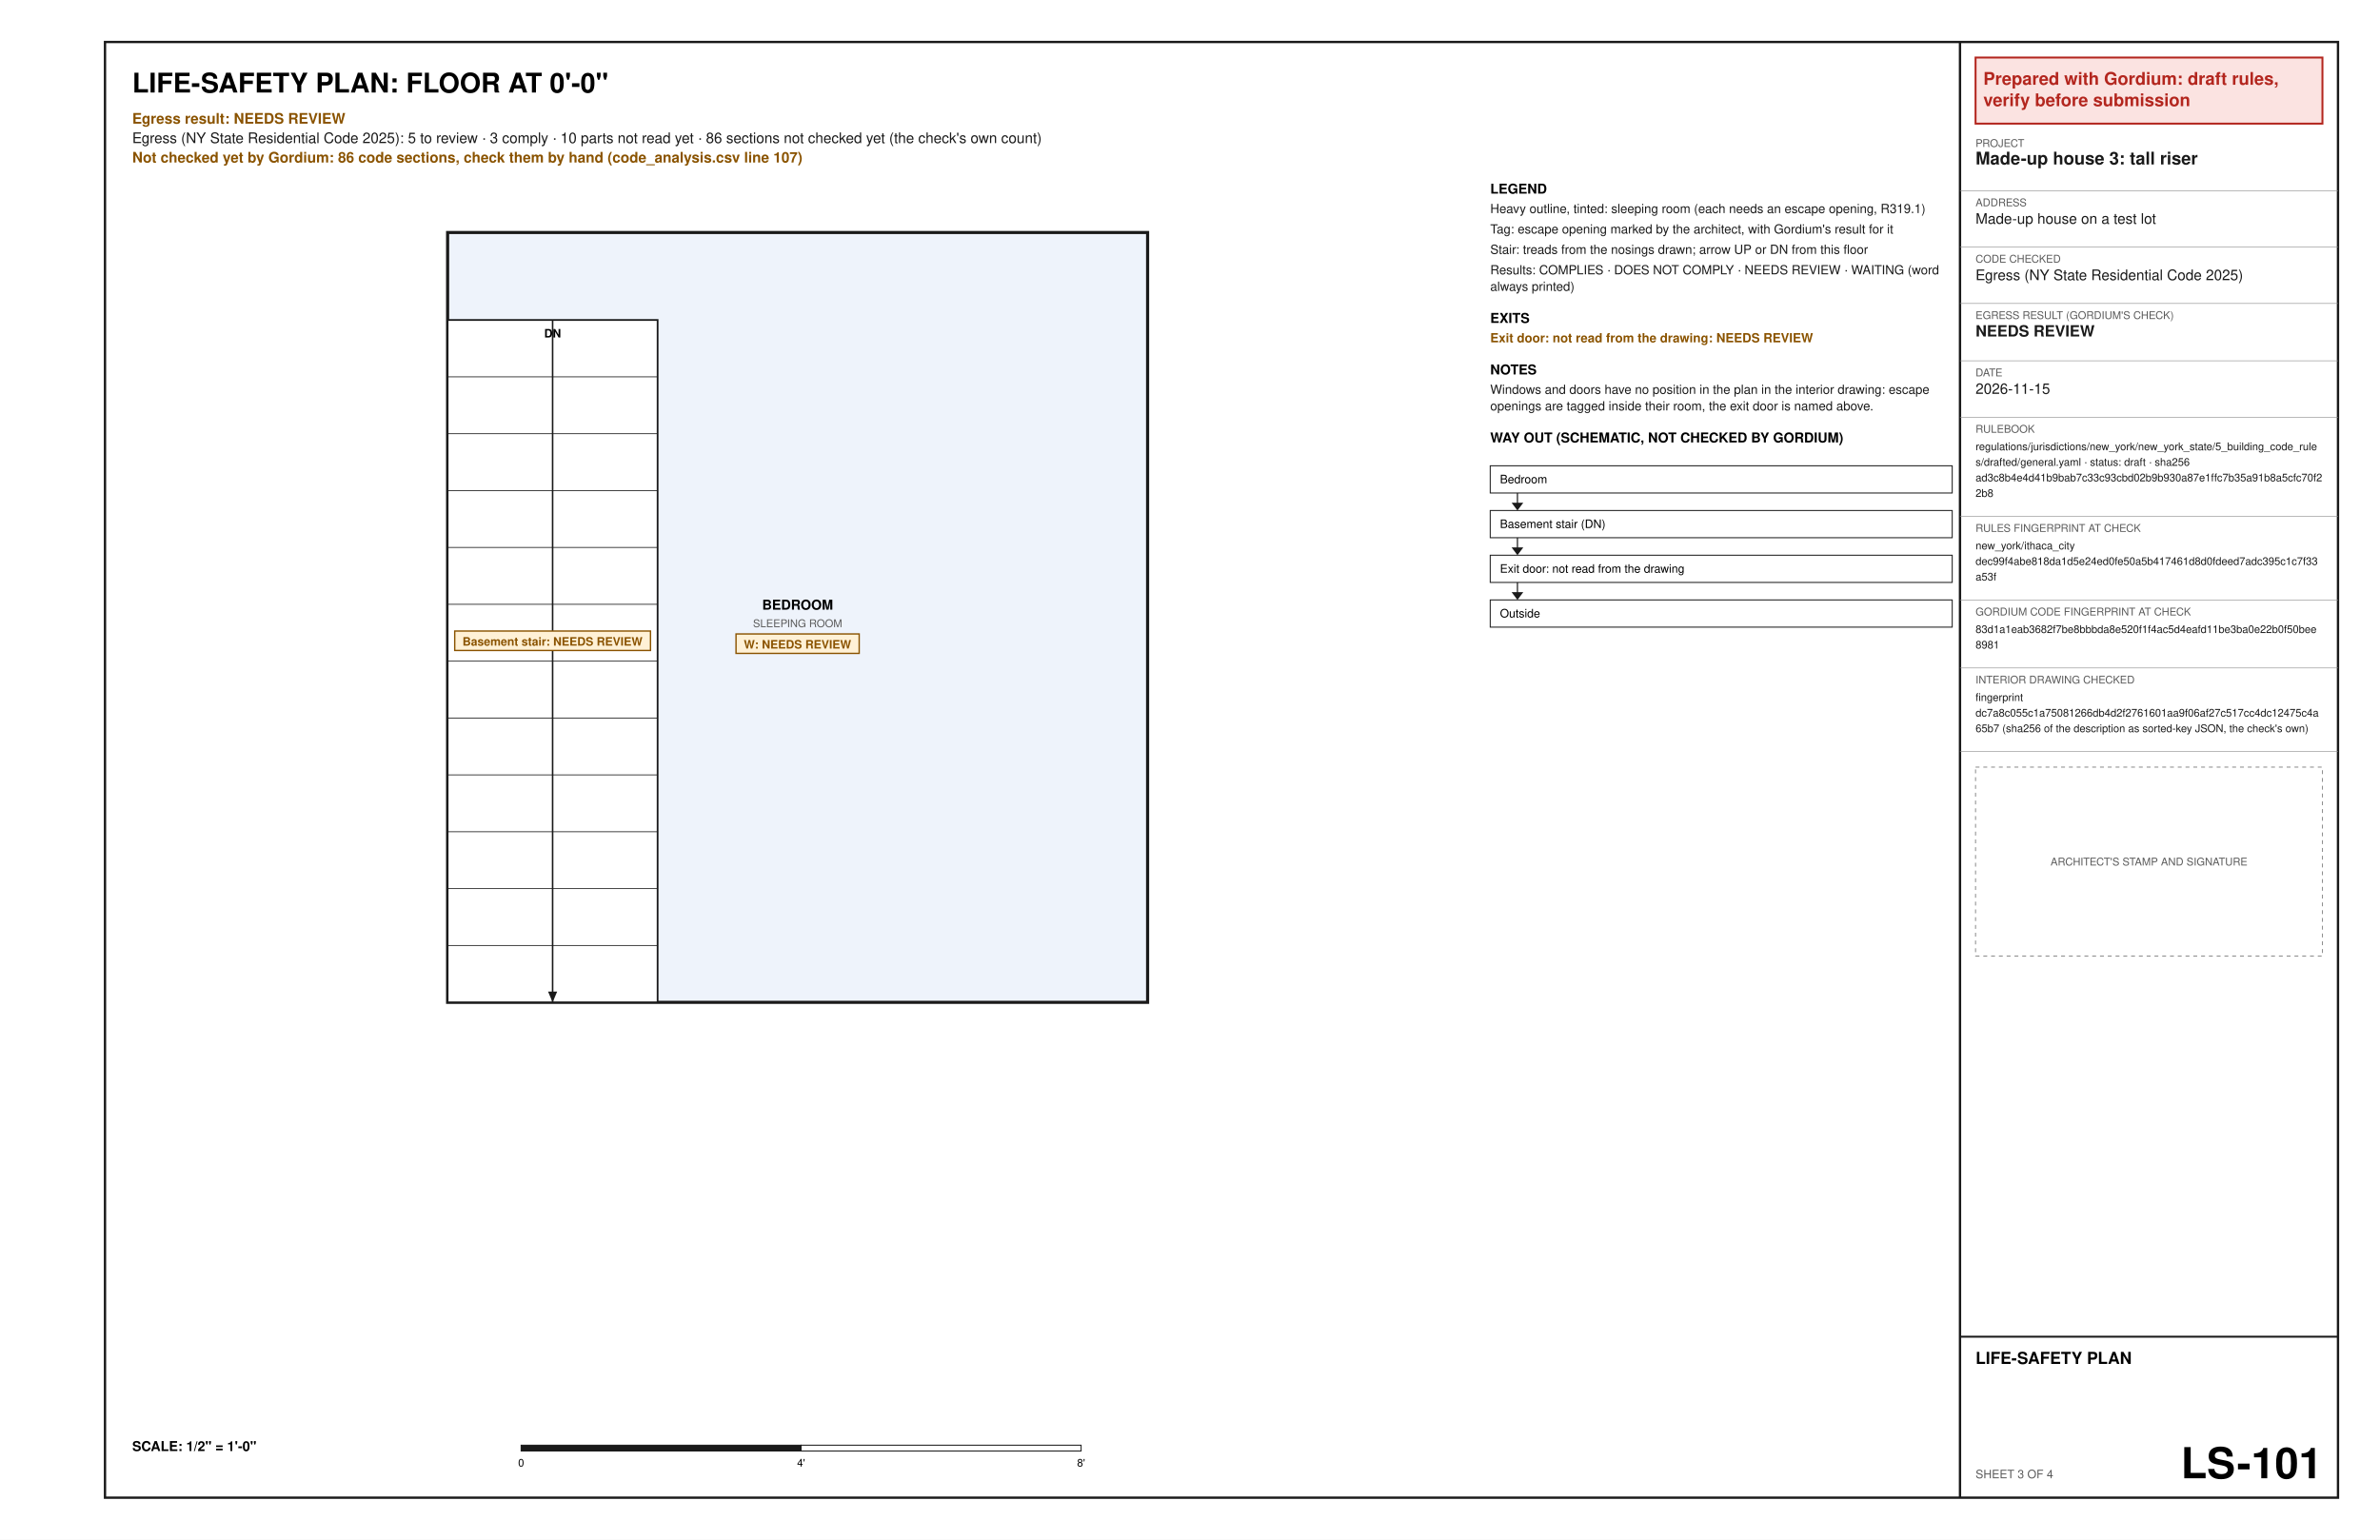
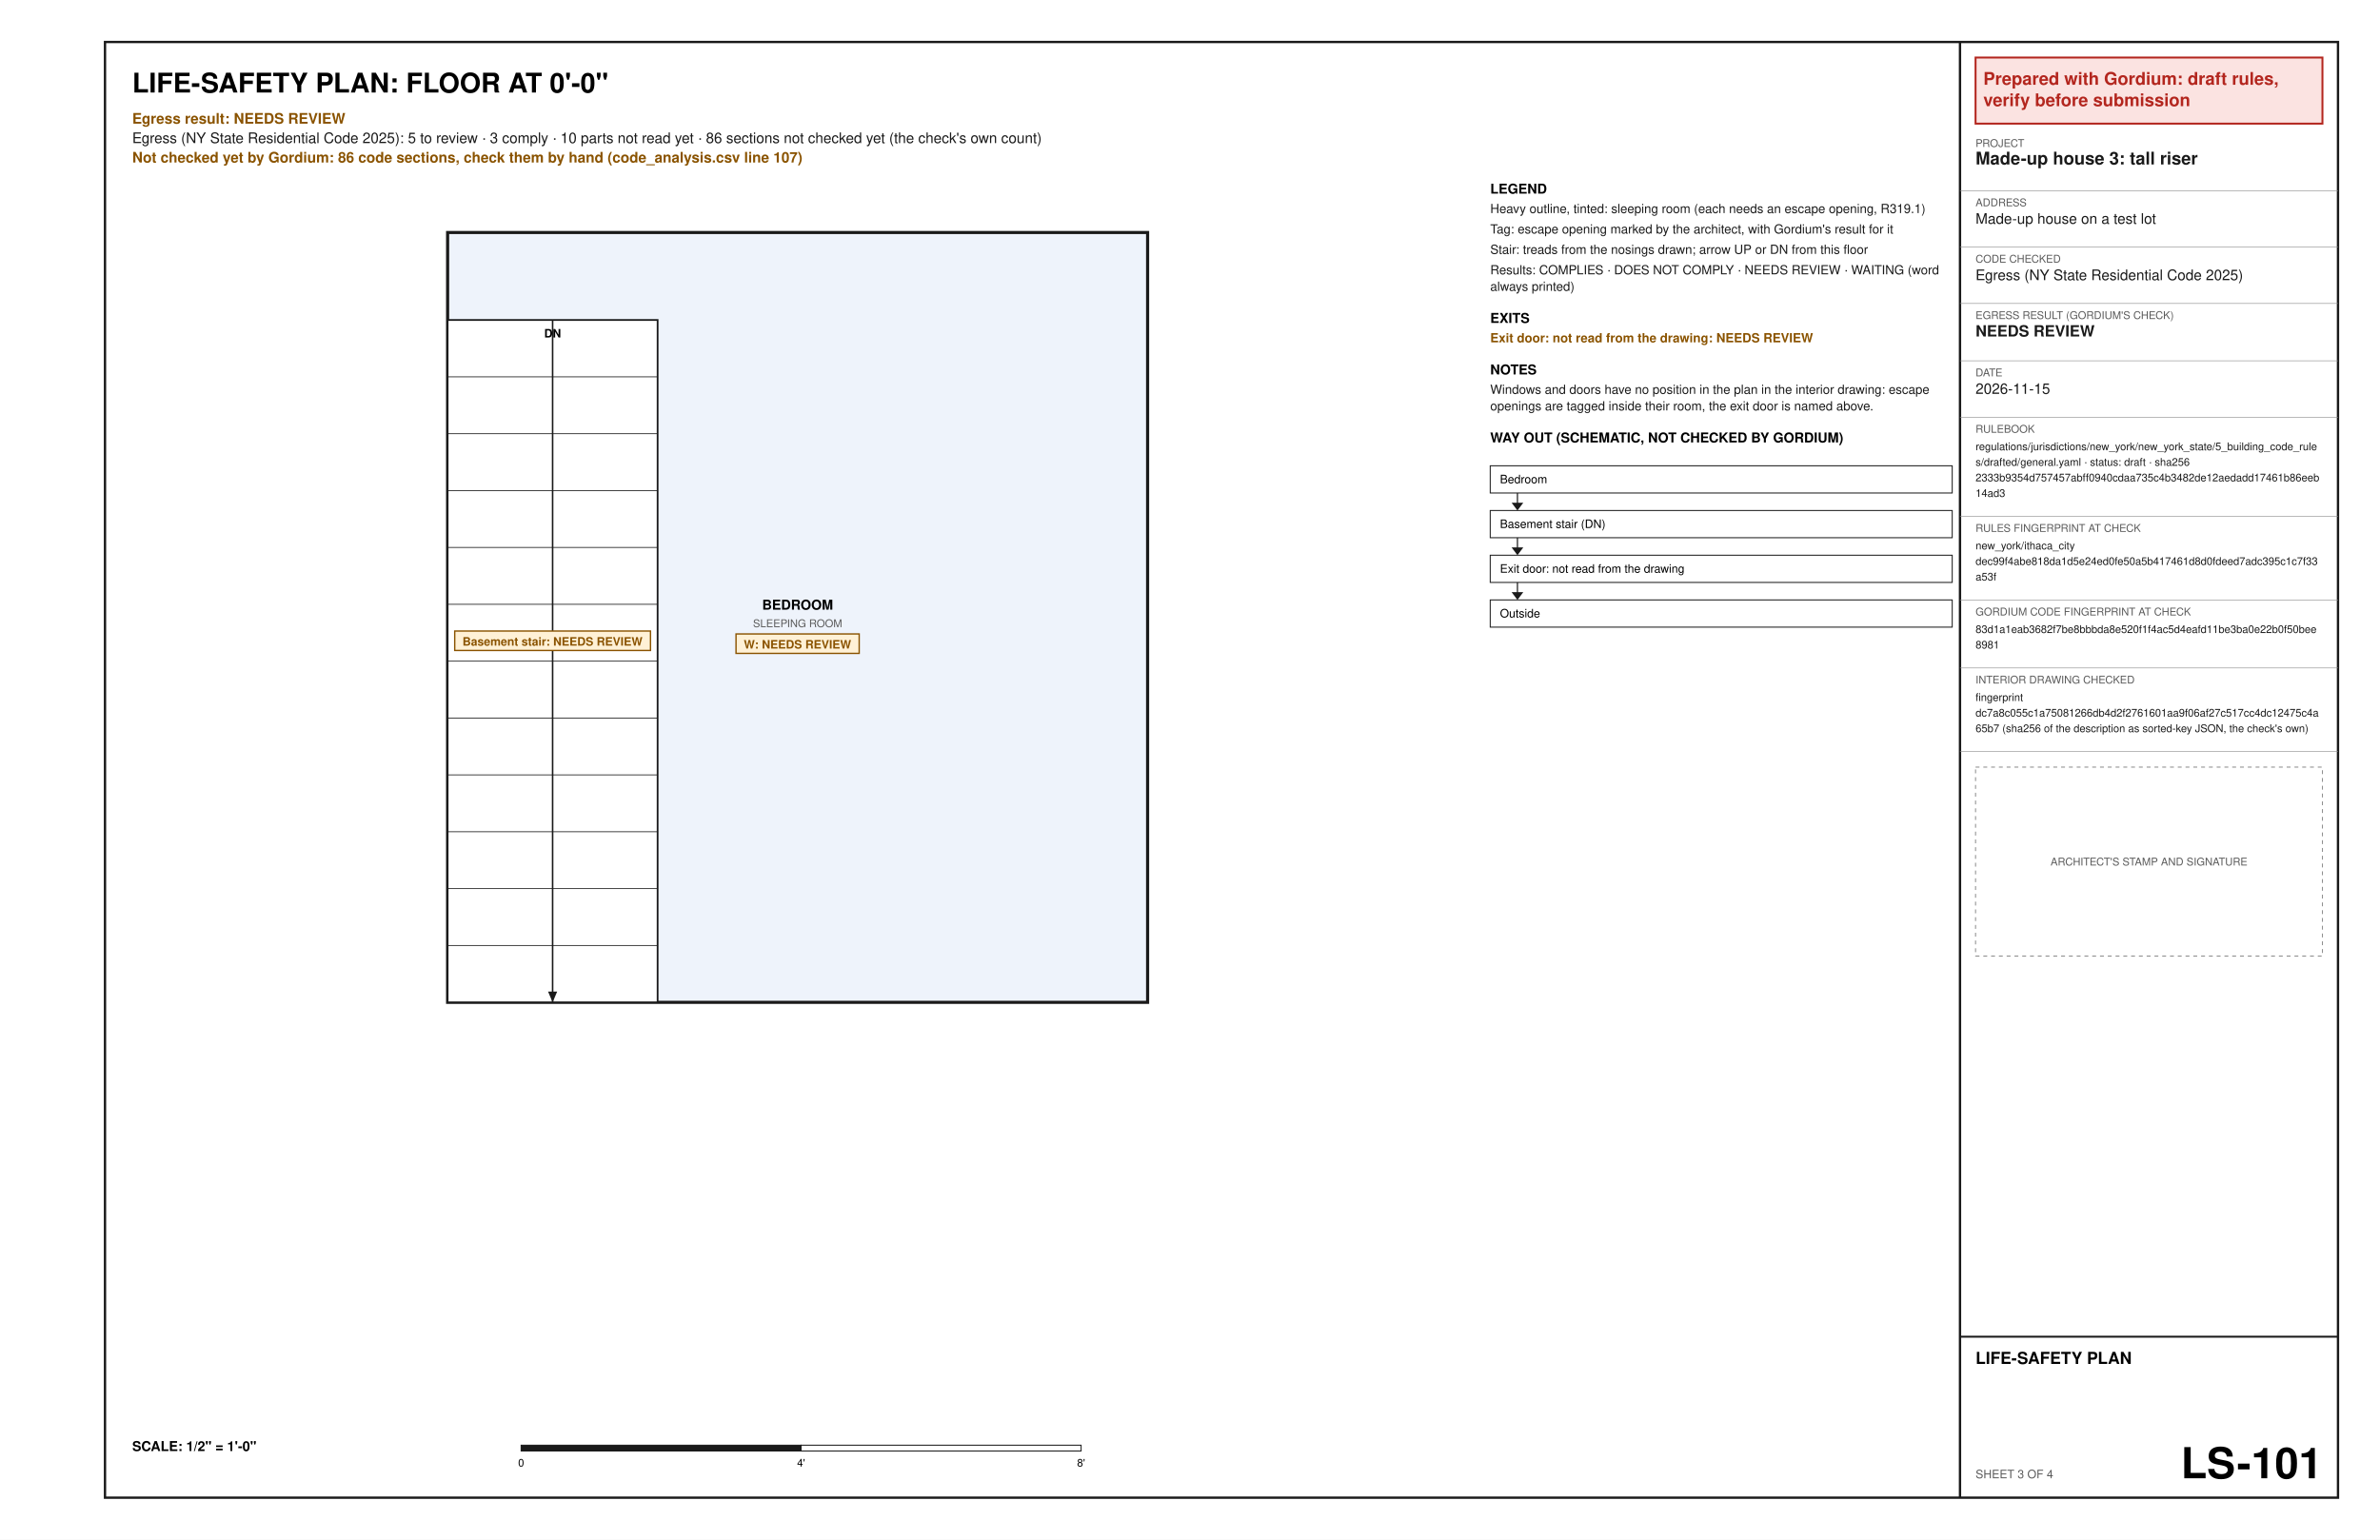
<svg xmlns="http://www.w3.org/2000/svg" width="17in" height="11in" viewBox="0 0 1224 792" font-family="Helvetica, Arial, sans-serif">
  <rect x="0" y="0" width="1224" height="792" fill="#ffffff" />
  <text x="68" y="47.6" font-size="14" font-weight="bold" text-anchor="start" fill="#000000" xml:space="preserve">LIFE-SAFETY PLAN: FLOOR AT 0'-0"</text>
  <text x="68" y="63.6" font-size="7.5" font-weight="bold" text-anchor="start" fill="#8a5300" xml:space="preserve">Egress result: NEEDS REVIEW</text>
  <text x="68" y="73.6" font-size="7.5" text-anchor="start" fill="#1a1a1a" xml:space="preserve">Egress (NY State Residential Code 2025): 5 to review · 3 comply · 10 parts not read yet · 86 sections not checked yet (the check's own count)</text>
  <text x="68" y="83.6" font-size="7.5" font-weight="bold" text-anchor="start" fill="#8a5300" xml:space="preserve">Not checked yet by Gordium: 86 code sections, check them by hand (code_analysis.csv line 107)</text>
  <polygon points="230.2,515.6 590.2,515.6 590.2,119.6 230.2,119.6" fill="#eef3fb" stroke="#1a1a1a" stroke-width="1.6" />
  <text x="410.2" y="313.6" font-size="7" font-weight="bold" text-anchor="middle" fill="#000000" xml:space="preserve">BEDROOM</text>
  <text x="410.2" y="322.6" font-size="5.5" text-anchor="middle" fill="#5a5a5a" xml:space="preserve">SLEEPING ROOM</text>
  <polygon points="378.53,326.1 441.87,326.1 441.87,336.1 378.53,336.1" fill="#fff1d6" stroke="#8a5300" stroke-width="0.7" />
  <text x="382.53" y="333.6" font-size="6" font-weight="bold" text-anchor="start" fill="#8a5300" xml:space="preserve">W: NEEDS REVIEW</text>
  <polygon points="230.2,515.6 338.2,515.6 338.2,164.6 230.2,164.6" fill="#ffffff" stroke="#1a1a1a" stroke-width="0.9" />
  <line x1="230.2" y1="486.35" x2="338.2" y2="486.35" stroke="#1a1a1a" stroke-width="0.4" />
  <line x1="230.2" y1="457.1" x2="338.2" y2="457.1" stroke="#1a1a1a" stroke-width="0.4" />
  <line x1="230.2" y1="427.85" x2="338.2" y2="427.85" stroke="#1a1a1a" stroke-width="0.4" />
  <line x1="230.2" y1="398.6" x2="338.2" y2="398.6" stroke="#1a1a1a" stroke-width="0.4" />
  <line x1="230.2" y1="369.35" x2="338.2" y2="369.35" stroke="#1a1a1a" stroke-width="0.4" />
  <line x1="230.2" y1="340.1" x2="338.2" y2="340.1" stroke="#1a1a1a" stroke-width="0.4" />
  <line x1="230.2" y1="310.85" x2="338.2" y2="310.85" stroke="#1a1a1a" stroke-width="0.4" />
  <line x1="230.2" y1="281.6" x2="338.2" y2="281.6" stroke="#1a1a1a" stroke-width="0.4" />
  <line x1="230.2" y1="252.35" x2="338.2" y2="252.35" stroke="#1a1a1a" stroke-width="0.4" />
  <line x1="230.2" y1="223.1" x2="338.2" y2="223.1" stroke="#1a1a1a" stroke-width="0.4" />
  <line x1="230.2" y1="193.85" x2="338.2" y2="193.85" stroke="#1a1a1a" stroke-width="0.4" />
  <line x1="284.2" y1="164.6" x2="284.2" y2="515.6" stroke="#1a1a1a" stroke-width="0.8" />
  <polygon points="284.2,515.6 281.86,510.07 286.54,510.07" fill="#1a1a1a" />
  <text x="284.2" y="173.6" font-size="6" font-weight="bold" text-anchor="middle" fill="#000000" xml:space="preserve">DN</text>
  <polygon points="233.86,324.6 334.54,324.6 334.54,334.6 233.86,334.6" fill="#fff1d6" stroke="#8a5300" stroke-width="0.7" />
  <text x="237.86" y="332.1" font-size="6" font-weight="bold" text-anchor="start" fill="#8a5300" xml:space="preserve">Basement stair: NEEDS REVIEW</text>
  <text x="68" y="746.4" font-size="7" font-weight="bold" text-anchor="start" fill="#000000" xml:space="preserve">SCALE: 1/2" = 1'-0"</text>
  <polygon points="268,743.4 412,743.4 412,746.4 268,746.4" fill="#1a1a1a" stroke="#1a1a1a" stroke-width="0.5" />
  <polygon points="412,743.4 556,743.4 556,746.4 412,746.4" fill="#ffffff" stroke="#1a1a1a" stroke-width="0.5" />
  <text x="268" y="754.4" font-size="5.5" text-anchor="middle" fill="#000000" xml:space="preserve">0</text>
  <text x="412" y="754.4" font-size="5.5" text-anchor="middle" fill="#000000" xml:space="preserve">4'</text>
  <text x="556" y="754.4" font-size="5.5" text-anchor="middle" fill="#000000" xml:space="preserve">8'</text>
  <text x="766.4" y="99.6" font-size="7" font-weight="bold" text-anchor="start" fill="#000000" xml:space="preserve">LEGEND</text>
  <text x="766.4" y="109.6" font-size="6.5" text-anchor="start" fill="#1a1a1a" xml:space="preserve">Heavy outline, tinted: sleeping room (each needs an escape opening, R319.1)</text>
  <text x="766.4" y="120.1" font-size="6.5" text-anchor="start" fill="#1a1a1a" xml:space="preserve">Tag: escape opening marked by the architect, with Gordium's result for it</text>
  <text x="766.4" y="130.6" font-size="6.5" text-anchor="start" fill="#1a1a1a" xml:space="preserve">Stair: treads from the nosings drawn; arrow UP or DN from this floor</text>
  <text x="766.4" y="141.1" font-size="6.5" text-anchor="start" fill="#1a1a1a" xml:space="preserve">Results: COMPLIES · DOES NOT COMPLY · NEEDS REVIEW · WAITING (word</text>
  <text x="766.4" y="149.6" font-size="6.5" text-anchor="start" fill="#1a1a1a" xml:space="preserve">always printed)</text>
  <text x="766.4" y="166.1" font-size="7" font-weight="bold" text-anchor="start" fill="#000000" xml:space="preserve">EXITS</text>
  <text x="766.4" y="176.1" font-size="6.5" font-weight="bold" text-anchor="start" fill="#8a5300" xml:space="preserve">Exit door: not read from the drawing: NEEDS REVIEW</text>
  <text x="766.4" y="192.6" font-size="7" font-weight="bold" text-anchor="start" fill="#000000" xml:space="preserve">NOTES</text>
  <text x="766.4" y="202.6" font-size="6.5" text-anchor="start" fill="#1a1a1a" xml:space="preserve">Windows and doors have no position in the plan in the interior drawing: escape</text>
  <text x="766.4" y="211.1" font-size="6.5" text-anchor="start" fill="#1a1a1a" xml:space="preserve">openings are tagged inside their room, the exit door is named above.</text>
  <text x="766.4" y="227.6" font-size="7" font-weight="bold" text-anchor="start" fill="#000000" xml:space="preserve">WAY OUT (SCHEMATIC, NOT CHECKED BY GORDIUM)</text>
  <polygon points="766.4,239.6 1004,239.6 1004,253.6 766.4,253.6" fill="none" stroke="#1a1a1a" stroke-width="0.5" />
  <text x="771.4" y="248.6" font-size="6" text-anchor="start" fill="#000000" xml:space="preserve">Bedroom</text>
  <line x1="780.4" y1="253.6" x2="780.4" y2="261.6" stroke="#1a1a1a" stroke-width="0.6" />
  <polygon points="777.4,258.6 783.4,258.6 780.4,262.6" fill="#1a1a1a" />
  <polygon points="766.4,262.6 1004,262.6 1004,276.6 766.4,276.6" fill="none" stroke="#1a1a1a" stroke-width="0.5" />
  <text x="771.4" y="271.6" font-size="6" text-anchor="start" fill="#000000" xml:space="preserve">Basement stair (DN)</text>
  <line x1="780.4" y1="276.6" x2="780.4" y2="284.6" stroke="#1a1a1a" stroke-width="0.6" />
  <polygon points="777.4,281.6 783.4,281.6 780.4,285.6" fill="#1a1a1a" />
  <polygon points="766.4,285.6 1004,285.6 1004,299.6 766.4,299.6" fill="none" stroke="#1a1a1a" stroke-width="0.5" />
  <text x="771.4" y="294.6" font-size="6" text-anchor="start" fill="#000000" xml:space="preserve">Exit door: not read from the drawing</text>
  <line x1="780.4" y1="299.6" x2="780.4" y2="307.6" stroke="#1a1a1a" stroke-width="0.6" />
  <polygon points="777.4,304.6 783.4,304.6 780.4,308.6" fill="#1a1a1a" />
  <polygon points="766.4,308.6 1004,308.6 1004,322.6 766.4,322.6" fill="none" stroke="#1a1a1a" stroke-width="0.5" />
  <text x="771.4" y="317.6" font-size="6" text-anchor="start" fill="#000000" xml:space="preserve">Outside</text>
  <polygon points="54,21.6 1202.4,21.6 1202.4,770.4 54,770.4" fill="none" stroke="#1a1a1a" stroke-width="1.2" />
  <line x1="1008" y1="21.6" x2="1008" y2="770.4" stroke="#1a1a1a" stroke-width="1.2" />
  <polygon points="1016,29.6 1194.4,29.6 1194.4,63.6 1016,63.6" fill="#fbe3e1" stroke="#b3261e" stroke-width="1" />
  <text x="1020" y="43.6" font-size="9" font-weight="bold" text-anchor="start" fill="#b3261e" xml:space="preserve">Prepared with Gordium: draft rules,</text>
  <text x="1020" y="54.6" font-size="9" font-weight="bold" text-anchor="start" fill="#b3261e" xml:space="preserve">verify before submission</text>
  <text x="1016" y="75.6" font-size="5.5" text-anchor="start" fill="#5a5a5a" xml:space="preserve">PROJECT</text>
  <text x="1016" y="84.6" font-size="9" font-weight="bold" text-anchor="start" fill="#1a1a1a" xml:space="preserve">Made-up house 3: tall riser</text>
  <line x1="1008" y1="98.1" x2="1202.4" y2="98.1" stroke="#8c8c8c" stroke-width="0.3" />
  <text x="1016" y="106.1" font-size="5.5" text-anchor="start" fill="#5a5a5a" xml:space="preserve">ADDRESS</text>
  <text x="1016" y="115.1" font-size="7.5" text-anchor="start" fill="#1a1a1a" xml:space="preserve">Made-up house on a test lot</text>
  <line x1="1008" y1="127.1" x2="1202.4" y2="127.1" stroke="#8c8c8c" stroke-width="0.3" />
  <text x="1016" y="135.1" font-size="5.5" text-anchor="start" fill="#5a5a5a" xml:space="preserve">CODE CHECKED</text>
  <text x="1016" y="144.1" font-size="7.5" text-anchor="start" fill="#1a1a1a" xml:space="preserve">Egress (NY State Residential Code 2025)</text>
  <line x1="1008" y1="156.1" x2="1202.4" y2="156.1" stroke="#8c8c8c" stroke-width="0.3" />
  <text x="1016" y="164.1" font-size="5.5" text-anchor="start" fill="#5a5a5a" xml:space="preserve">EGRESS RESULT (GORDIUM'S CHECK)</text>
  <text x="1016" y="173.1" font-size="8" font-weight="bold" text-anchor="start" fill="#1a1a1a" xml:space="preserve">NEEDS REVIEW</text>
  <line x1="1008" y1="185.6" x2="1202.4" y2="185.6" stroke="#8c8c8c" stroke-width="0.3" />
  <text x="1016" y="193.6" font-size="5.5" text-anchor="start" fill="#5a5a5a" xml:space="preserve">DATE</text>
  <text x="1016" y="202.6" font-size="7.5" text-anchor="start" fill="#1a1a1a" xml:space="preserve">2026-11-15</text>
  <line x1="1008" y1="214.6" x2="1202.4" y2="214.6" stroke="#8c8c8c" stroke-width="0.3" />
  <text x="1016" y="222.6" font-size="5.5" text-anchor="start" fill="#5a5a5a" xml:space="preserve">RULEBOOK</text>
  <text x="1016" y="231.6" font-size="5.5" text-anchor="start" fill="#1a1a1a" xml:space="preserve">regulations/jurisdictions/new_york/new_york_state/5_building_code_rule</text>
  <text x="1016" y="239.6" font-size="5.5" text-anchor="start" fill="#1a1a1a" xml:space="preserve">s/drafted/general.yaml · status: draft · sha256</text>
-   <text x="1016" y="247.6" font-size="5.5" text-anchor="start" fill="#1a1a1a" xml:space="preserve">ad3c8b4e4d41b9bab7c33c93cbd02b9b930a87e1ffc7b35a91b8a5cfc70f2</text>
-   <text x="1016" y="255.6" font-size="5.5" text-anchor="start" fill="#1a1a1a" xml:space="preserve">2b8</text>
+   <text x="1016" y="247.6" font-size="5.5" text-anchor="start" fill="#1a1a1a" xml:space="preserve">2333b9354d757457abff0940cdaa735c4b3482de12aedadd17461b86eeb</text>
+   <text x="1016" y="255.6" font-size="5.5" text-anchor="start" fill="#1a1a1a" xml:space="preserve">14ad3</text>
  <line x1="1008" y1="265.6" x2="1202.4" y2="265.6" stroke="#8c8c8c" stroke-width="0.3" />
  <text x="1016" y="273.6" font-size="5.5" text-anchor="start" fill="#5a5a5a" xml:space="preserve">RULES FINGERPRINT AT CHECK</text>
  <text x="1016" y="282.6" font-size="5.5" text-anchor="start" fill="#1a1a1a" xml:space="preserve">new_york/ithaca_city</text>
  <text x="1016" y="290.6" font-size="5.5" text-anchor="start" fill="#1a1a1a" xml:space="preserve">dec99f4abe818da1d5e24ed0fe50a5b417461d8d0fdeed7adc395c1c7f33</text>
  <text x="1016" y="298.6" font-size="5.5" text-anchor="start" fill="#1a1a1a" xml:space="preserve">a53f</text>
  <line x1="1008" y1="308.6" x2="1202.4" y2="308.6" stroke="#8c8c8c" stroke-width="0.3" />
  <text x="1016" y="316.6" font-size="5.5" text-anchor="start" fill="#5a5a5a" xml:space="preserve">GORDIUM CODE FINGERPRINT AT CHECK</text>
  <text x="1016" y="325.6" font-size="5.5" text-anchor="start" fill="#1a1a1a" xml:space="preserve">83d1a1eab3682f7be8bbbda8e520f1f4ac5d4eafd11be3ba0e22b0f50bee</text>
  <text x="1016" y="333.6" font-size="5.5" text-anchor="start" fill="#1a1a1a" xml:space="preserve">8981</text>
  <line x1="1008" y1="343.6" x2="1202.4" y2="343.6" stroke="#8c8c8c" stroke-width="0.3" />
  <text x="1016" y="351.6" font-size="5.5" text-anchor="start" fill="#5a5a5a" xml:space="preserve">INTERIOR DRAWING CHECKED</text>
  <text x="1016" y="360.6" font-size="5.5" text-anchor="start" fill="#1a1a1a" xml:space="preserve">fingerprint</text>
  <text x="1016" y="368.6" font-size="5.5" text-anchor="start" fill="#1a1a1a" xml:space="preserve">dc7a8c055c1a75081266db4d2f2761601aa9f06af27c517cc4dc12475c4a</text>
  <text x="1016" y="376.6" font-size="5.5" text-anchor="start" fill="#1a1a1a" xml:space="preserve">65b7 (sha256 of the description as sorted-key JSON, the check's own)</text>
  <line x1="1008" y1="386.6" x2="1202.4" y2="386.6" stroke="#8c8c8c" stroke-width="0.3" />
  <polygon points="1016,394.6 1194.4,394.6 1194.4,491.8 1016,491.8" fill="none" stroke="#8c8c8c" stroke-width="0.5" stroke-dasharray="2 2" />
  <text x="1105.2" y="445.2" font-size="5.5" text-anchor="middle" fill="#5a5a5a" xml:space="preserve">ARCHITECT'S STAMP AND SIGNATURE</text>
  <line x1="1008" y1="687.6" x2="1202.4" y2="687.6" stroke="#1a1a1a" stroke-width="1" />
  <text x="1016" y="701.6" font-size="8.5" font-weight="bold" text-anchor="start" fill="#000000" xml:space="preserve">LIFE-SAFETY PLAN</text>
  <text x="1016" y="760.4" font-size="6" text-anchor="start" fill="#5a5a5a" xml:space="preserve">SHEET 3 OF 4</text>
  <text x="1194.4" y="760.4" font-size="22" font-weight="bold" text-anchor="end" fill="#000000" xml:space="preserve">LS-101</text>
</svg>
